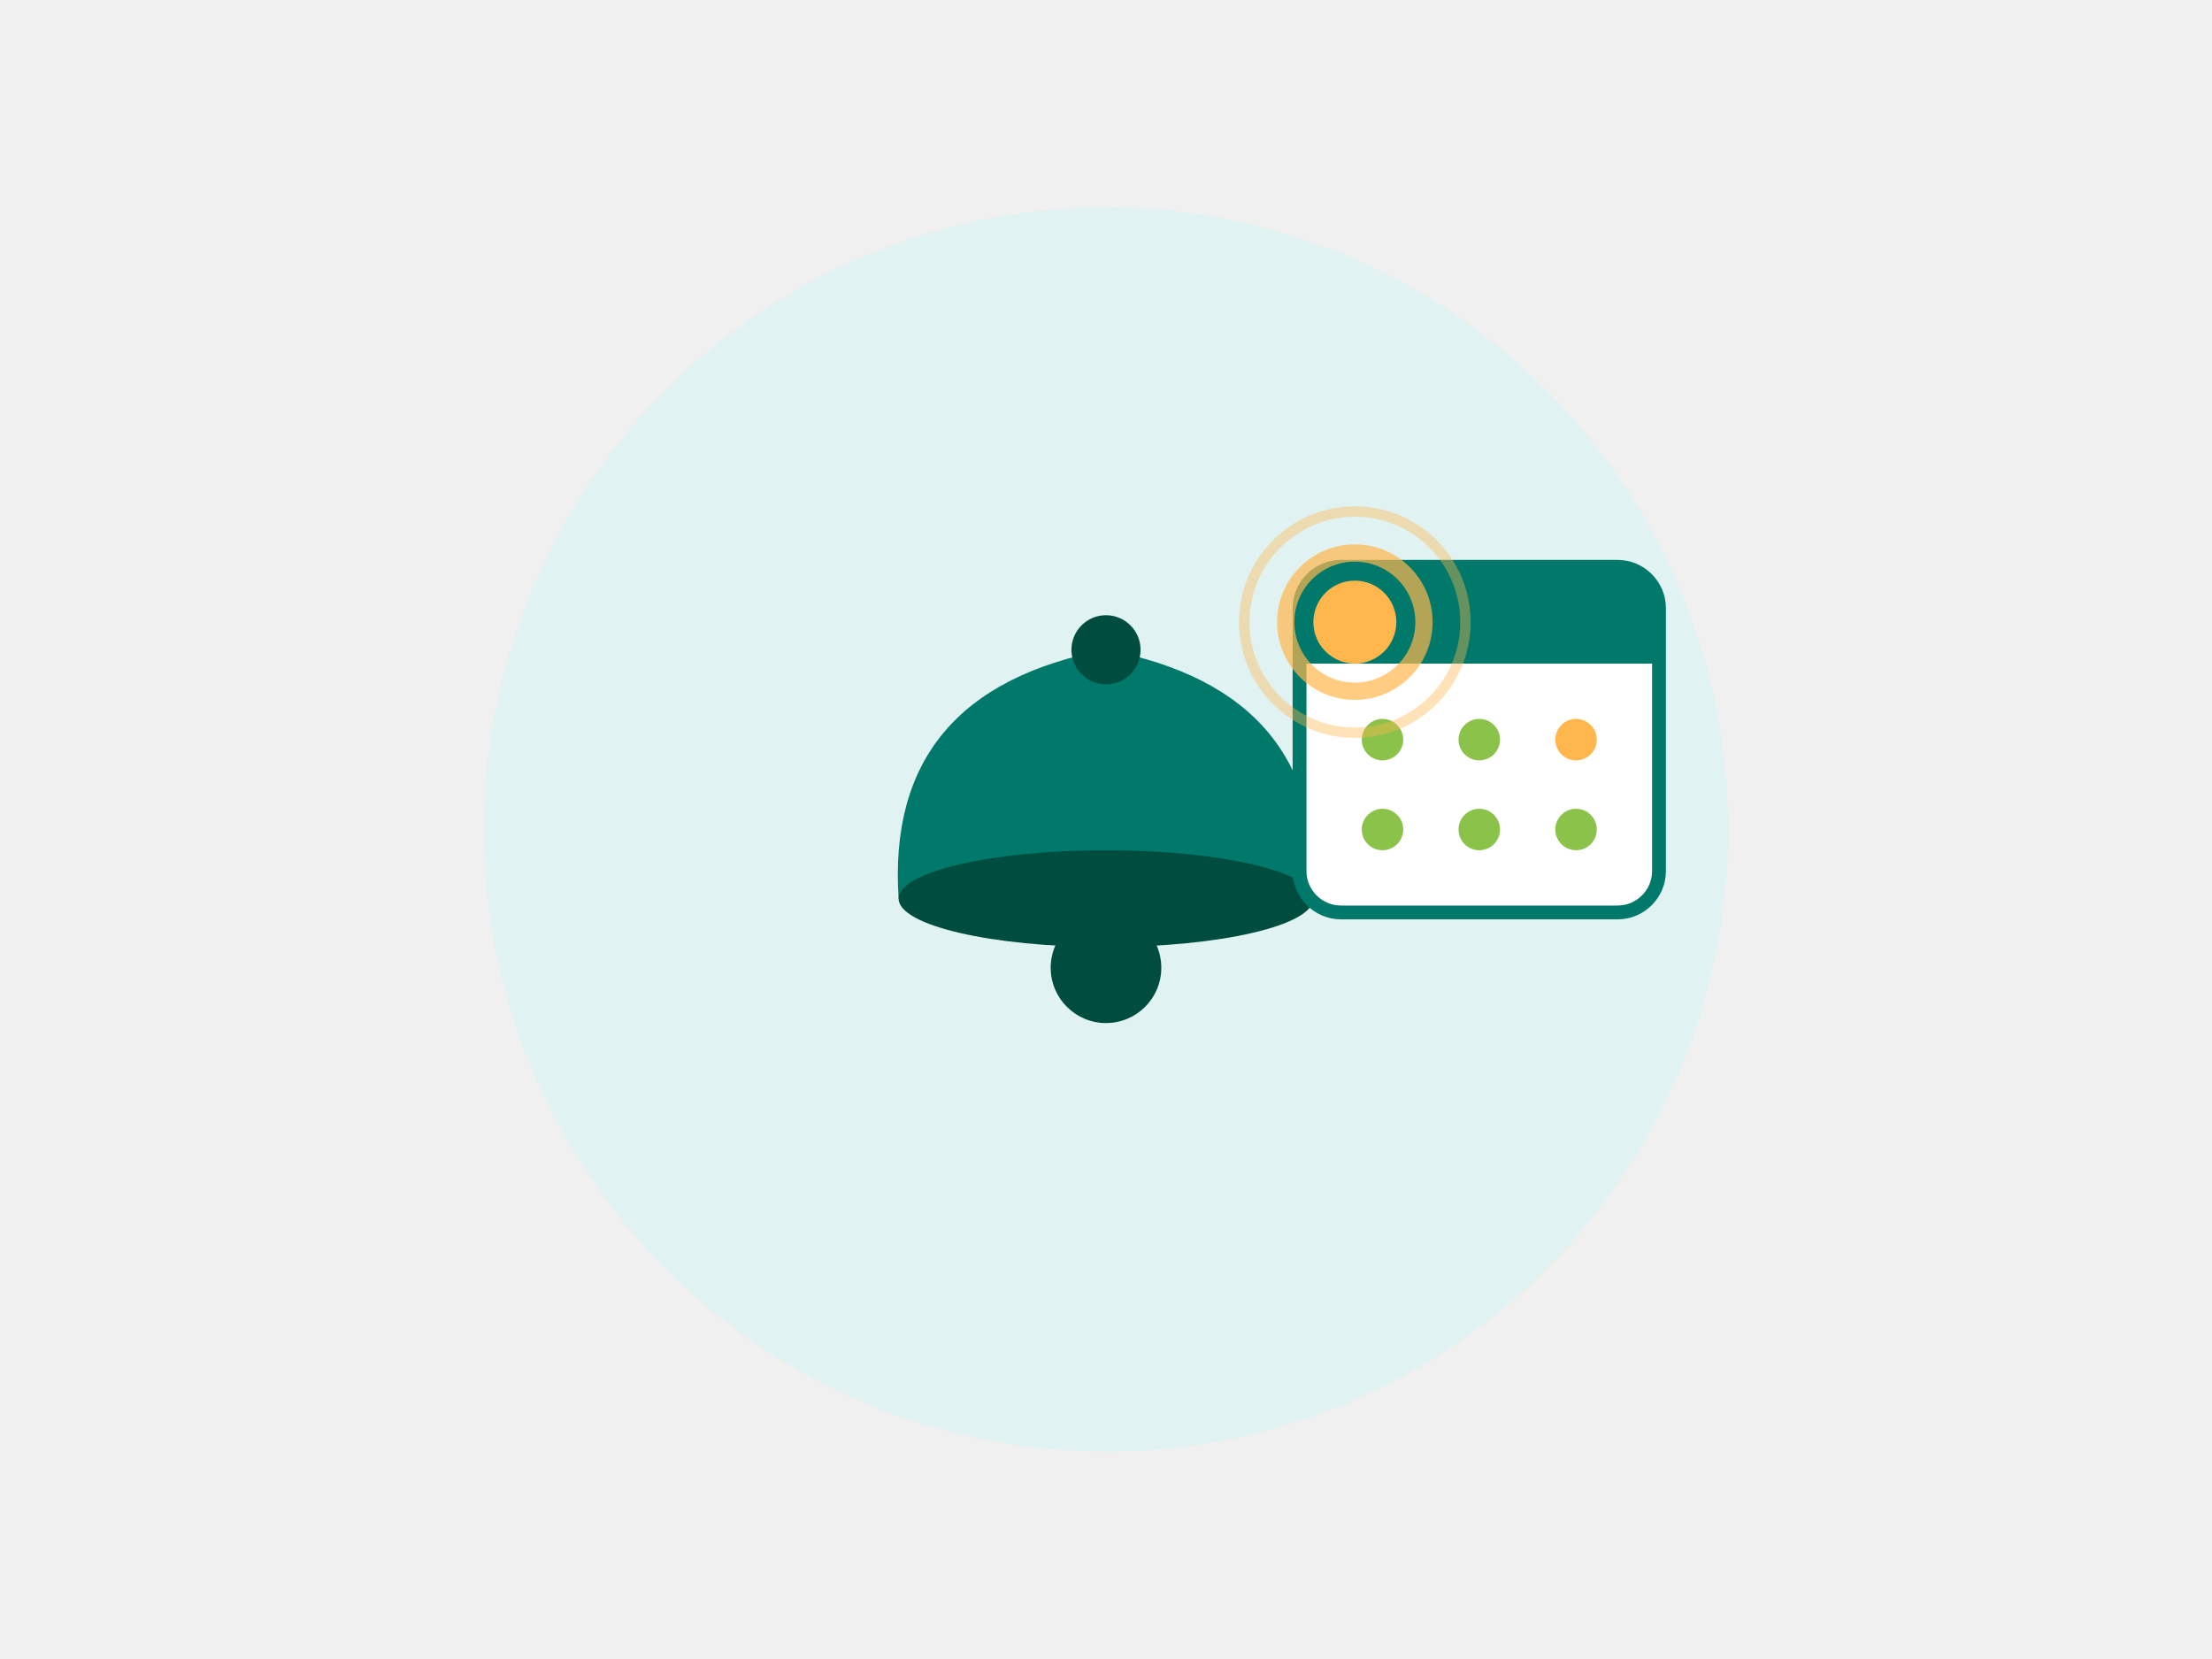
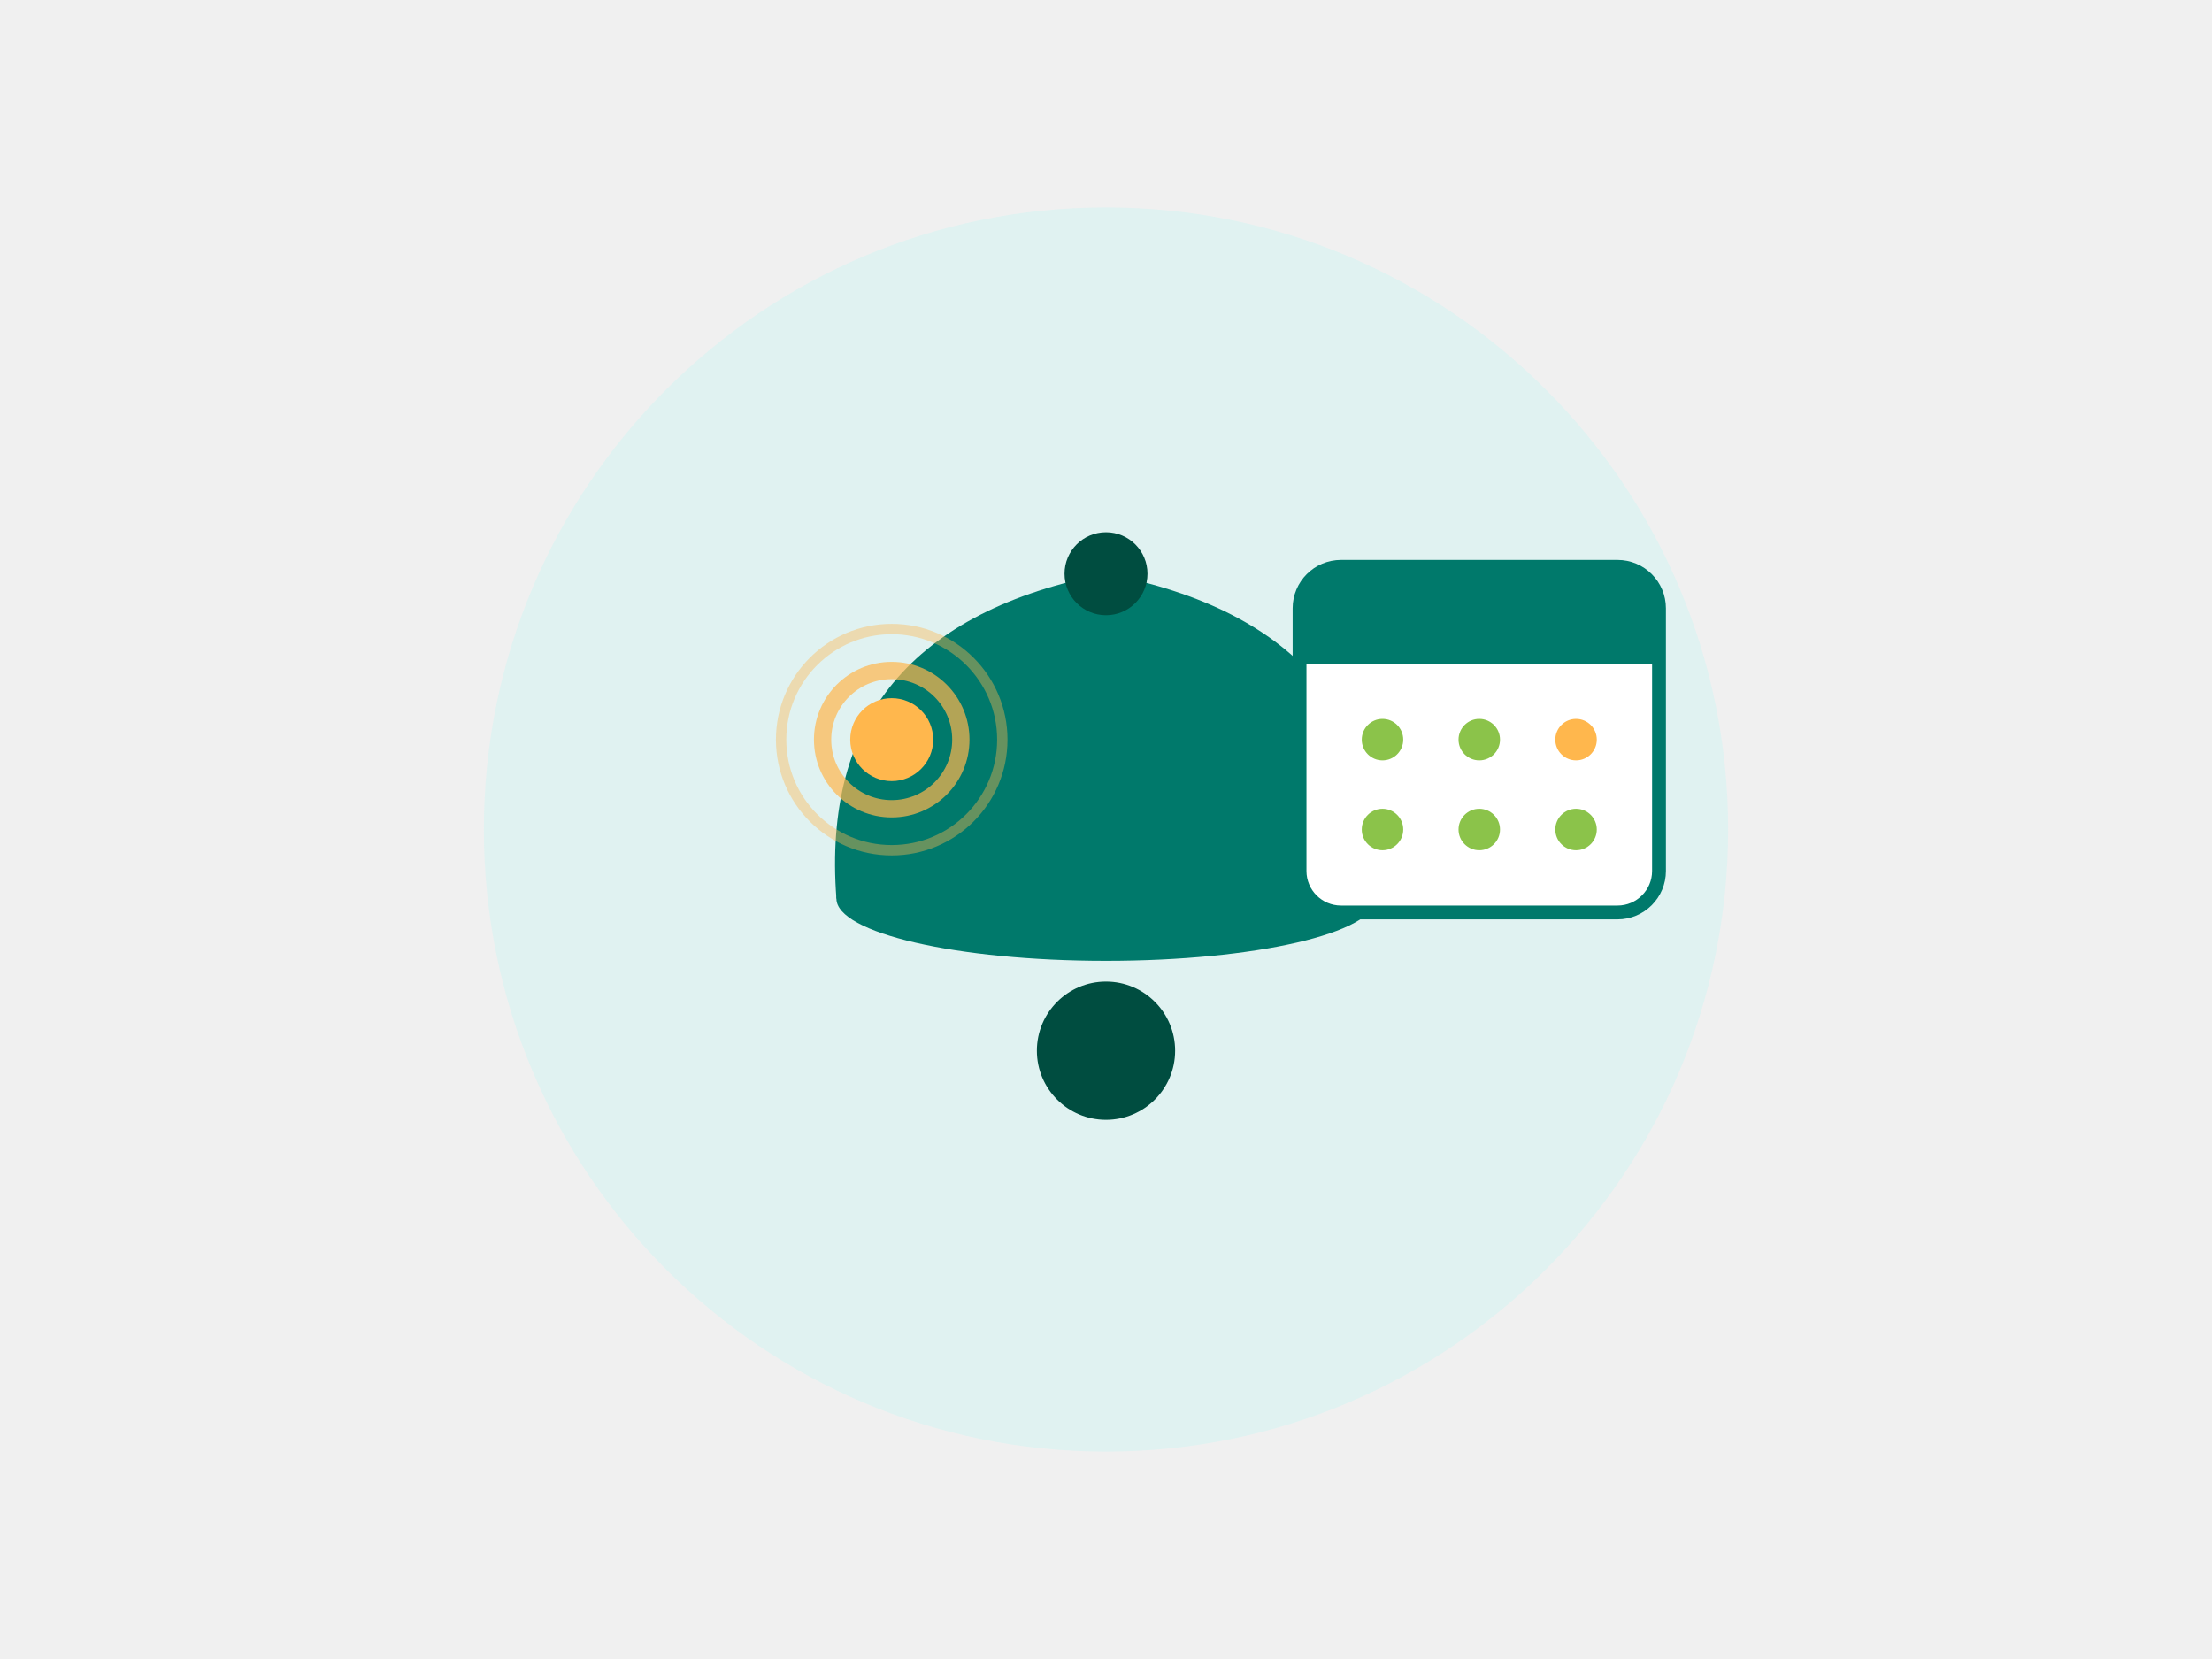
<svg xmlns="http://www.w3.org/2000/svg" viewBox="0 0 320 240">
  <circle cx="160" cy="120" r="90" fill="#E0F2F1" />
-   <path d="M 130 130 Q 128 100 160 94 Q 192 100 190 130 Z" fill="#00796B" />
-   <ellipse cx="160" cy="130" rx="30" ry="7" fill="#004D40" />
-   <circle cx="160" cy="140" r="8" fill="#004D40" />
-   <circle cx="160" cy="94" r="5" fill="#004D40" />
+   <path d="M 121 130 Q 118 91 160 83 Q 202 91 199 130 Z" fill="#00796B" />
+   <ellipse cx="160" cy="130" rx="39" ry="9" fill="#00796B" />
+   <circle cx="160" cy="152" r="10" fill="#004D40" />
+   <circle cx="160" cy="83" r="6" fill="#004D40" />
  <rect x="188" y="82" width="52" height="50" rx="6" fill="white" stroke="#00796B" stroke-width="2" />
  <rect x="188" y="82" width="52" height="14" rx="6" fill="#00796B" />
  <rect x="188" y="89" width="52" height="7" fill="#00796B" />
  <circle cx="200" cy="107" r="3" fill="#8BC34A" />
  <circle cx="214" cy="107" r="3" fill="#8BC34A" />
  <circle cx="228" cy="107" r="3" fill="#FFB74D" />
  <circle cx="200" cy="120" r="3" fill="#8BC34A" />
  <circle cx="214" cy="120" r="3" fill="#8BC34A" />
  <circle cx="228" cy="120" r="3" fill="#8BC34A" />
-   <circle cx="196" cy="90" r="10" fill="none" stroke="#FFB74D" stroke-width="2.5" opacity="0.7" />
-   <circle cx="196" cy="90" r="16" fill="none" stroke="#FFB74D" stroke-width="1.5" opacity="0.4" />
-   <circle cx="196" cy="90" r="6" fill="#FFB74D" />
+   <circle cx="129" cy="107" r="10" fill="none" stroke="#FFB74D" stroke-width="2.5" opacity="0.7" />
+   <circle cx="129" cy="107" r="16" fill="none" stroke="#FFB74D" stroke-width="1.5" opacity="0.4" />
+   <circle cx="129" cy="107" r="6" fill="#FFB74D" />
</svg>
